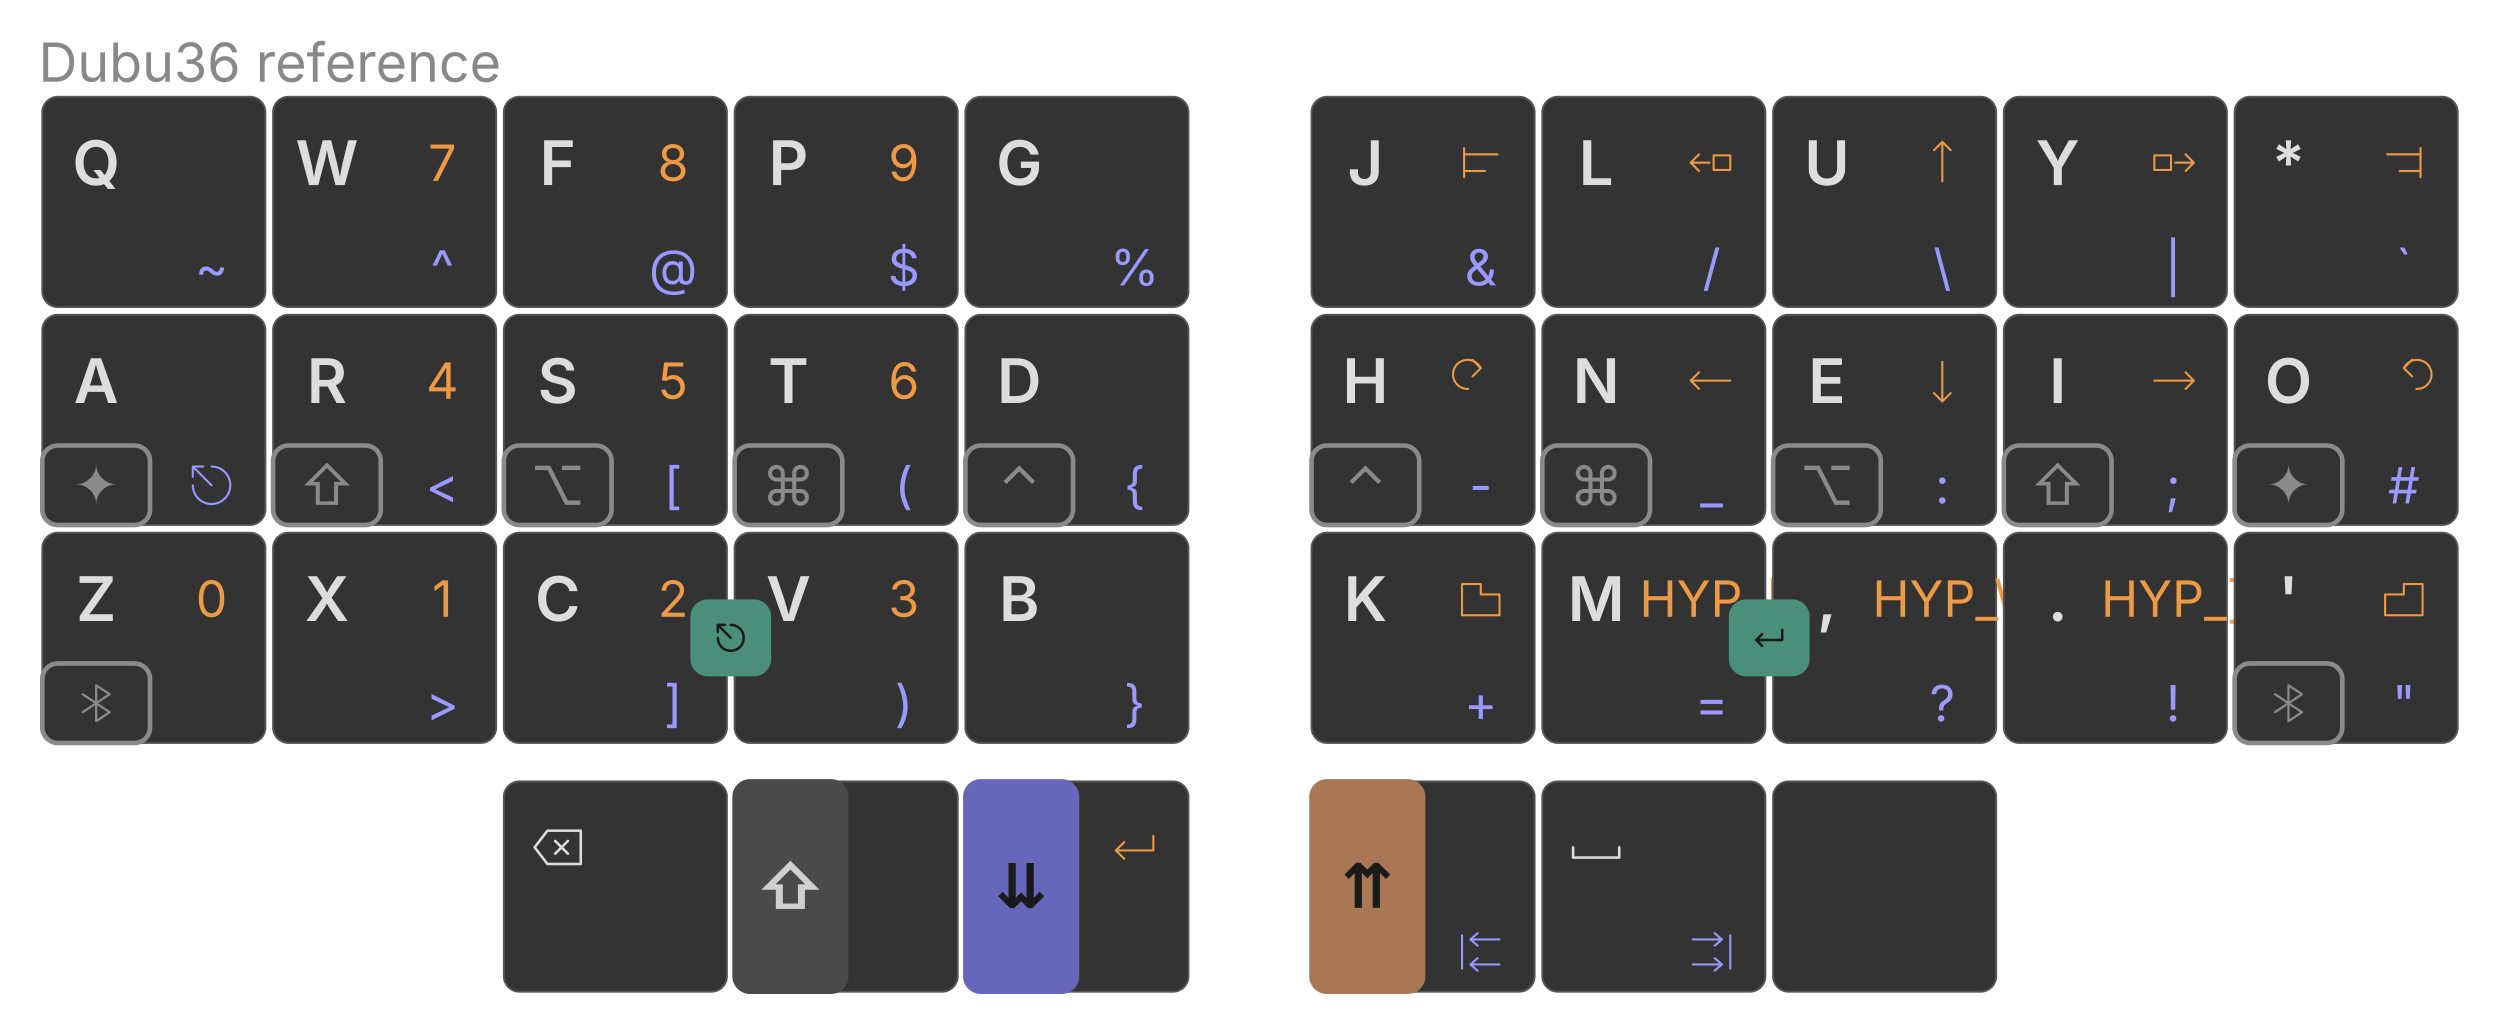
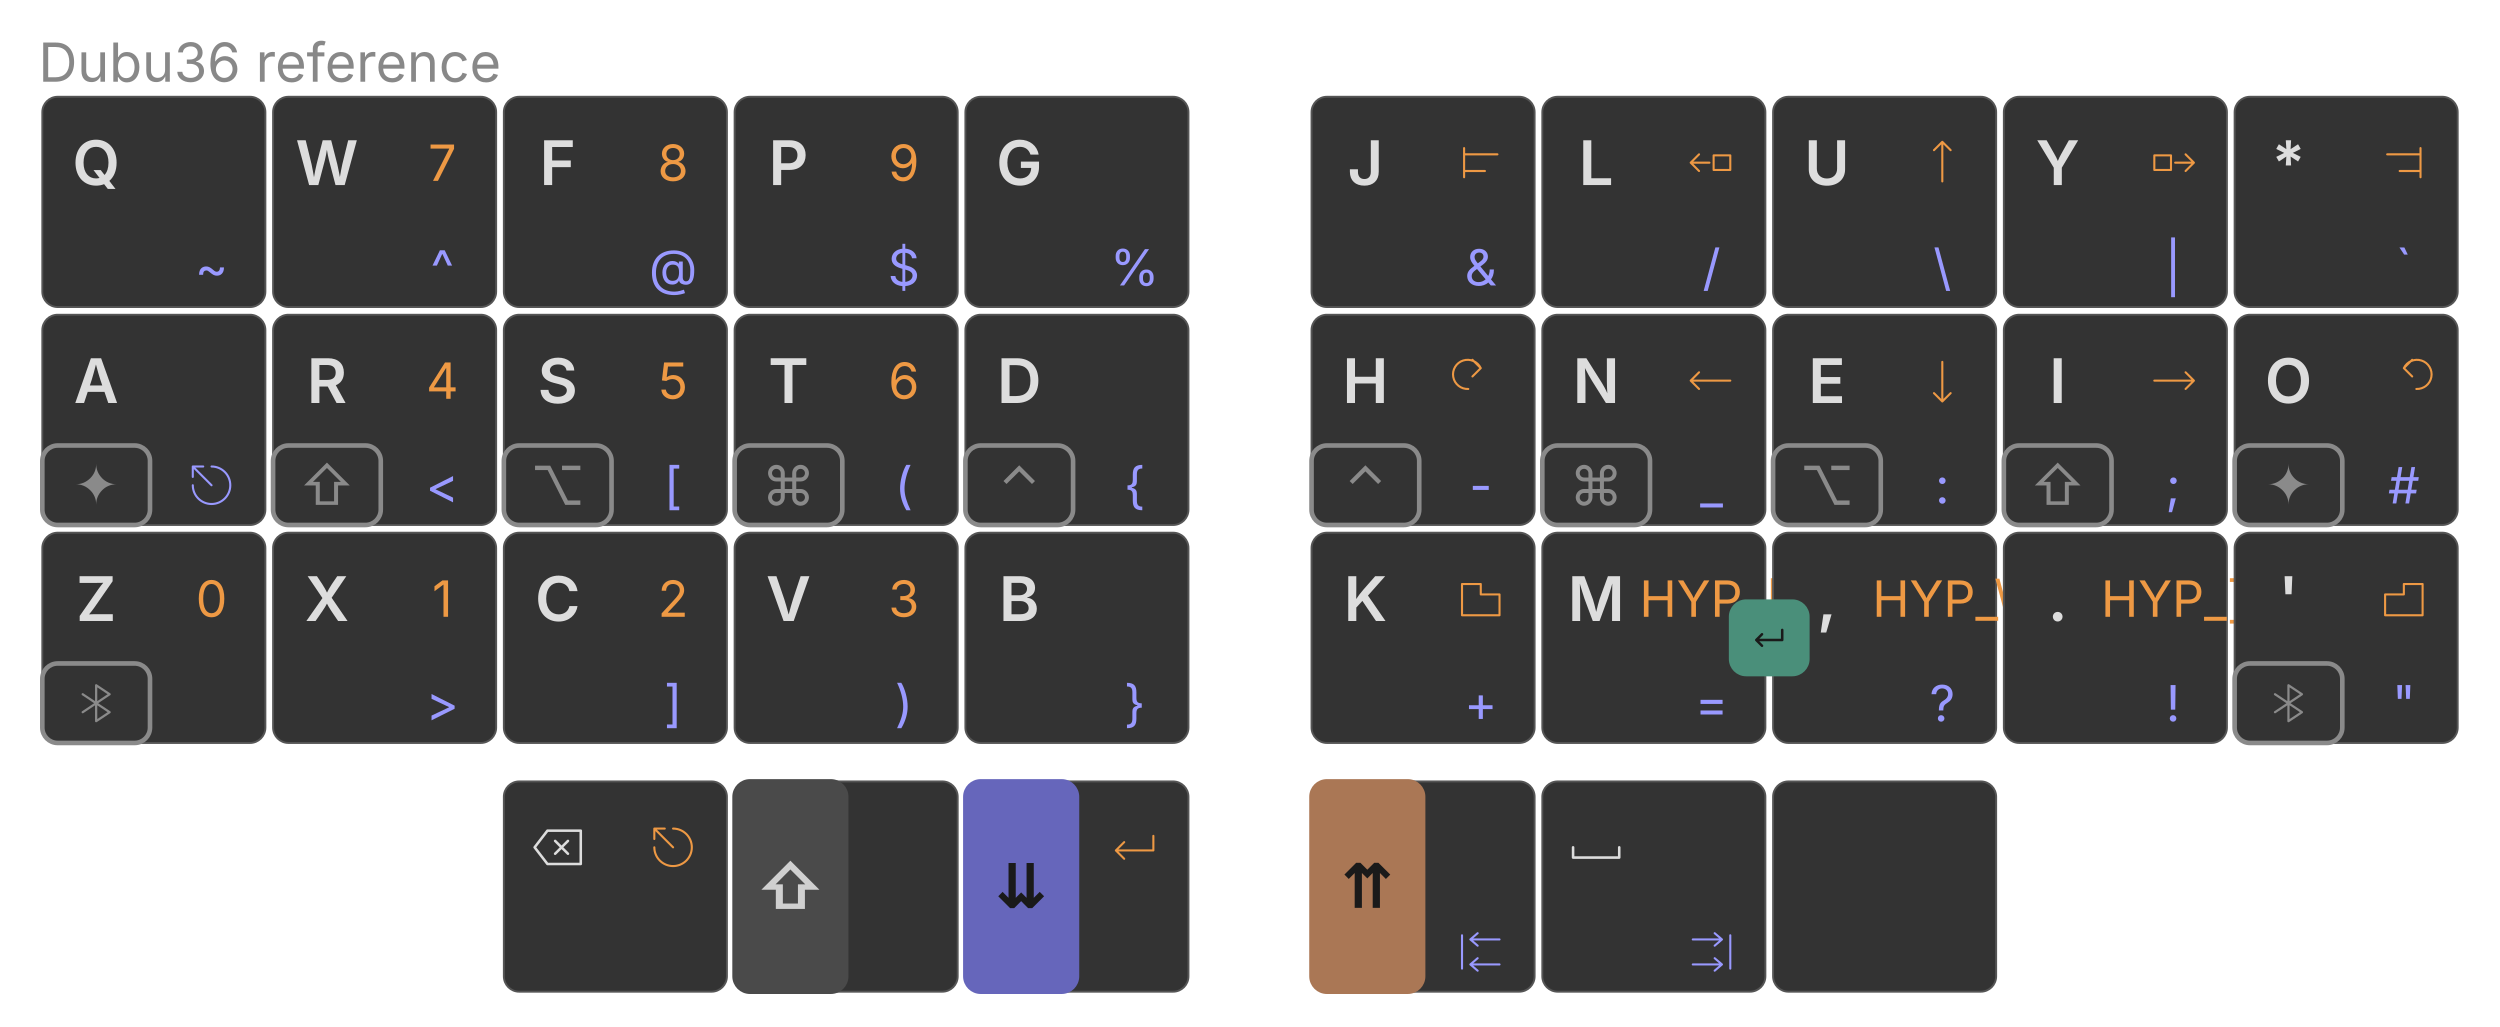
<svg xmlns="http://www.w3.org/2000/svg" class="keymap" width="650" height="267" viewBox="-10 -24 650.0 266.68">
  <style>/* Inter for letters. cairosvg uses only the first family, so marks
       Inter lacks (✦ ⇊ ⇈) set .dejavu; browsers still walk the stack. */
    svg.keymap { background: #1e1e2e;
                 font-family: Inter, "DejaVu Sans", "Segoe UI Symbol",
                              "Apple Symbols", sans-serif; }
    text.dejavu { font-family: "DejaVu Sans", "Segoe UI Symbol",
                  "Apple Symbols", sans-serif; }
    rect.keycap { fill: #333333; stroke: #555555; stroke-width: 0.5px; }
    text { fill: #c8c8c8; text-anchor: middle; dominant-baseline: central; }
    text.base { font-size: 16px; font-weight: 600; fill: #dddddd; }
    text.hold { font-size: 11px; }
    text.sym { font-size: 13px; fill: #9999ff; }
    text.num { font-size: 13px; fill: #ee9944; }
    text.oneshot { font-size: 12px; font-weight: 600; }
    use.glyph { fill: none; stroke: #c8c8c8; stroke-width: 2px;
                stroke-linecap: round; stroke-linejoin: round; }
    use.glyph.base { stroke: #dddddd; }
    use.glyph.sym { stroke: #9999ff; }
    use.glyph.num { stroke: #ee9944; }
    use.glyph.hold.tap-preferred.mod { stroke: #8a8a8a; }
    use.glyph.hold.hold-preferred.mod, use.glyph.oneshot.mod { stroke: #d0d0d0; }
    use.glyph.hold.hold-preferred.sym, use.glyph.oneshot.sym,
    use.glyph.hold.hold-preferred.nav, use.glyph.oneshot.nav { stroke: #1a1a1a; }
    use.glyph.hold.tap-preferred.sym { stroke: #9999ff; }
    use.glyph.hold.tap-preferred.nav { stroke: #ee9944; }
    rect.hold-box { stroke-width: 1.2px; }
    rect.hold-box.tap-preferred.mod { fill: none; stroke: #8a8a8a; }
    rect.hold-box.tap-preferred.sym { fill: none; stroke: #9999ff; }
    rect.hold-box.tap-preferred.nav { fill: none; stroke: #ee9944; }
    rect.hold-box.hold-preferred.mod { fill: #4a4a4a; stroke: #4a4a4a; }
    rect.hold-box.hold-preferred.sym { fill: #6666bb; stroke: #6666bb; }
    rect.hold-box.hold-preferred.nav { fill: #aa7755; stroke: #aa7755; }
    rect.hold-box.oneshot.mod { fill: #4a4a4a; stroke: #4a4a4a; }
    rect.hold-box.oneshot.sym { fill: #6666bb; stroke: #6666bb; }
    rect.hold-box.oneshot.nav { fill: #aa7755; stroke: #aa7755; }
    text.hold.hold-preferred.mod, text.oneshot.mod { fill: #d0d0d0; font-weight: 700; }
    text.hold.hold-preferred.sym, text.oneshot.sym,
    text.hold.hold-preferred.nav, text.oneshot.nav { fill: #1a1a1a; font-weight: 700; }
    text.hold.tap-preferred { fill: #8a8a8a; }
    text.hold.symbol { font-size: 14px; }
    text.oneshot.symbol { font-size: 16px; }
    text.title { font-size: 14px; fill: #888888; text-anchor: start; }
    rect.combo-badge { fill: #4a8f7a; stroke: #4a8f7a; }
    use.glyph.combo { stroke: #1a1a1a; stroke-width: 3.5px; }
    text.combo { font-size: 9px; font-weight: 700; fill: #1a1a1a; }</style>
  <defs>
    <path id="glyph_backspace" class="symbol" transform="scale(0.333333) translate(-24,-24)" d="M22,19l10,10 M22,29l10-10 M6,24l10,13h26v-26h-26z" />
    <path id="glyph_delete-word" class="symbol" transform="scale(0.333333) translate(-24,-24)" d="M22,19l10,10 M22,29l10-10 M6,24l10,13h26v-26h-26z M6,17l-6,7,6,7" />
    <path id="glyph_return" class="symbol" transform="scale(0.333333) translate(-24,-24)" d="M42,13V27H6 m8-8l-8,8l8,8" />
    <path id="glyph_space" class="symbol" transform="scale(0.333333) translate(-24,-24)" d="M42,24V32H6V24" />
    <path id="glyph_escape" class="symbol" transform="scale(0.333333) translate(-24,-24)" d="M24,24l-18-18 m0,10v-10h10 M24,6A18,18,0,1,1,6,24" />
    <path id="glyph_up" class="symbol" transform="scale(0.333333) translate(-24,-24)" d="M24,42v-36 m-8,6l8-8l8,8" />
    <path id="glyph_down" class="symbol" transform="scale(0.333333) translate(-24,-24)" d="M24,6v36 m-8,-6l8,8l8-8" />
    <path id="glyph_left" class="symbol" transform="scale(0.333333) translate(-24,-24)" d="M42,24h-36 m6-8l-8,8l8,8" />
    <path id="glyph_right" class="symbol" transform="scale(0.333333) translate(-24,-24)" d="M6,24h36 m-6-8l8,8l-8,8" />
    <path id="glyph_tab" class="symbol" transform="scale(0.333333) translate(-24,-24)" d="M6,12H32m-5-6l7,6l-7,6 M6,36H32m-5-6l7,6l-7,6 M42,8v32" />
    <path id="glyph_btab" class="symbol" transform="scale(0.333333) translate(-24,-24)" d="M42,12H16m5-6l-7,6l7,6 M42,36H16m5-6l-7,6l7,6 M6,8v32" />
    <path id="glyph_home" class="symbol" transform="scale(0.333333) translate(-24,-24)" d="M8,10v28 M8,16h32 M8,32h20" />
    <path id="glyph_end" class="symbol" transform="scale(0.333333) translate(-24,-24)" d="M40,10v28 M8,16h32 M20,32h20" />
    <path id="glyph_word-left" class="symbol" transform="scale(0.333333) translate(-24,-24)" d="M22,24h-16m6-8l-8,8l8,8 M26,17h16v14h-16z" />
    <path id="glyph_word-right" class="symbol" transform="scale(0.333333) translate(-24,-24)" d="M6,17h16v14h-16z M26,24h16m-6-8l8,8l-8,8" />
    <path id="glyph_hist-back" class="symbol" transform="scale(0.333333) translate(-24,-24)" d="M36,32A14,14 0 1 0 24,12m8-8l-8,8l8,8" />
    <path id="glyph_hist-fwd" class="symbol" transform="scale(0.333333) translate(-24,-24)" d="M12,32A14,14 0 1 1 24,12m-8-8l8,8l-8,8" />
    <path id="glyph_app-tab-prev" class="symbol" transform="scale(0.333333) translate(-24,-24)" d="M6,10h18v10h18v20H6z" />
    <path id="glyph_app-tab-next" class="symbol" transform="scale(0.333333) translate(-24,-24)" d="M6,20h18v-10h18v30H6z" />
    <path id="glyph_bluetooth" class="symbol" transform="scale(0.333333) translate(-24,-24)" d="M12,16 L36,32 L24,40 L24,8 L36,16 L12,32" />
  </defs>
  <text class="title" x="0" y="-8">Dubu36 reference</text>
  <g transform="translate(0.00,0.00)">
    <rect class="keycap" x="1.0" y="1.0" width="58.0" height="54.67" rx="4.0" ry="4.0" />
    <text class="base" x="15.0" y="18.134">Q</text>
    <text class="sym" x="45.0" y="45.336">~</text>
  </g>
  <g transform="translate(60.00,0.00)">
    <rect class="keycap" x="1.0" y="1.0" width="58.0" height="54.67" rx="4.0" ry="4.0" />
    <text class="base" x="15.0" y="18.134">W</text>
    <text class="num" x="45.0" y="18.134">7</text>
    <text class="sym" x="45.0" y="45.336">^</text>
  </g>
  <g transform="translate(120.00,0.00)">
    <rect class="keycap" x="1.0" y="1.0" width="58.0" height="54.67" rx="4.0" ry="4.0" />
    <text class="base" x="15.0" y="18.134">F</text>
    <text class="num" x="45.0" y="18.134">8</text>
    <text class="sym" x="45.0" y="45.336">@</text>
  </g>
  <g transform="translate(180.00,0.00)">
    <rect class="keycap" x="1.0" y="1.0" width="58.0" height="54.67" rx="4.0" ry="4.0" />
    <text class="base" x="15.0" y="18.134">P</text>
    <text class="num" x="45.0" y="18.134">9</text>
    <text class="sym" x="45.0" y="45.336">$</text>
  </g>
  <g transform="translate(240.00,0.00)">
    <rect class="keycap" x="1.0" y="1.0" width="58.0" height="54.67" rx="4.0" ry="4.0" />
    <text class="base" x="15.0" y="18.134">G</text>
    <text class="sym" x="45.0" y="45.336">%</text>
  </g>
  <g transform="translate(330.00,0.00)">
    <rect class="keycap" x="1.0" y="1.0" width="58.0" height="54.67" rx="4.0" ry="4.0" />
    <text class="base" x="15.0" y="18.134">J</text>
    <g transform="translate(45.0,18.1344) scale(0.8125)">
      <use class="glyph num" href="#glyph_home" />
    </g>
    <text class="sym" x="45.0" y="45.336">&amp;</text>
  </g>
  <g transform="translate(390.00,0.00)">
    <rect class="keycap" x="1.0" y="1.0" width="58.0" height="54.67" rx="4.0" ry="4.0" />
    <text class="base" x="15.0" y="18.134">L</text>
    <g transform="translate(45.0,18.1344) scale(0.8125)">
      <use class="glyph num" href="#glyph_word-left" />
    </g>
    <text class="sym" x="45.0" y="45.336">/</text>
  </g>
  <g transform="translate(450.00,0.00)">
    <rect class="keycap" x="1.0" y="1.0" width="58.0" height="54.67" rx="4.0" ry="4.0" />
    <text class="base" x="15.0" y="18.134">U</text>
    <g transform="translate(45.0,18.1344) scale(0.8125)">
      <use class="glyph num" href="#glyph_up" />
    </g>
    <text class="sym" x="45.0" y="45.336">\</text>
  </g>
  <g transform="translate(510.00,0.00)">
    <rect class="keycap" x="1.0" y="1.0" width="58.0" height="54.67" rx="4.0" ry="4.0" />
    <text class="base" x="15.0" y="18.134">Y</text>
    <g transform="translate(45.0,18.1344) scale(0.8125)">
      <use class="glyph num" href="#glyph_word-right" />
    </g>
    <text class="sym" x="45.0" y="45.336">|</text>
  </g>
  <g transform="translate(570.00,0.00)">
    <rect class="keycap" x="1.0" y="1.0" width="58.0" height="54.67" rx="4.0" ry="4.0" />
    <text class="base" x="15.0" y="18.134">*</text>
    <g transform="translate(45.0,18.1344) scale(0.8125)">
      <use class="glyph num" href="#glyph_end" />
    </g>
    <text class="sym" x="45.0" y="45.336">`</text>
  </g>
  <g transform="translate(0.00,56.67)">
    <rect class="keycap" x="1.0" y="1.0" width="58.0" height="54.67" rx="4.0" ry="4.0" />
    <rect class="hold-box tap-preferred mod" x="1.0" y="35.002" width="28.0" height="20.668" rx="4.0" ry="4.0" />
    <text class="base" x="15.0" y="18.134">A</text>
    <text class="hold tap-preferred mod symbol dejavu" x="15.0" y="45.336">✦</text>
    <g transform="translate(45.0,45.336) scale(0.8125)">
      <use class="glyph sym" href="#glyph_escape" />
    </g>
  </g>
  <g transform="translate(60.00,56.67)">
    <rect class="keycap" x="1.0" y="1.0" width="58.0" height="54.67" rx="4.0" ry="4.0" />
    <rect class="hold-box tap-preferred mod" x="1.0" y="35.002" width="28.0" height="20.668" rx="4.0" ry="4.0" />
    <text class="base" x="15.0" y="18.134">R</text>
    <text class="hold tap-preferred mod symbol" x="15.0" y="45.336">⇧</text>
    <text class="num" x="45.0" y="18.134">4</text>
    <text class="sym" x="45.0" y="45.336">&lt;</text>
  </g>
  <g transform="translate(120.00,56.67)">
    <rect class="keycap" x="1.0" y="1.0" width="58.0" height="54.67" rx="4.0" ry="4.0" />
    <rect class="hold-box tap-preferred mod" x="1.0" y="35.002" width="28.0" height="20.668" rx="4.0" ry="4.0" />
    <text class="base" x="15.0" y="18.134">S</text>
    <text class="hold tap-preferred mod symbol" x="15.0" y="45.336">⌥</text>
    <text class="num" x="45.0" y="18.134">5</text>
    <text class="sym" x="45.0" y="45.336">[</text>
  </g>
  <g transform="translate(180.00,56.67)">
    <rect class="keycap" x="1.0" y="1.0" width="58.0" height="54.67" rx="4.0" ry="4.0" />
    <rect class="hold-box tap-preferred mod" x="1.0" y="35.002" width="28.0" height="20.668" rx="4.0" ry="4.0" />
    <text class="base" x="15.0" y="18.134">T</text>
    <text class="hold tap-preferred mod symbol" x="15.0" y="45.336">⌘</text>
    <text class="num" x="45.0" y="18.134">6</text>
    <text class="sym" x="45.0" y="45.336">(</text>
  </g>
  <g transform="translate(240.00,56.67)">
    <rect class="keycap" x="1.0" y="1.0" width="58.0" height="54.67" rx="4.0" ry="4.0" />
    <rect class="hold-box tap-preferred mod" x="1.0" y="35.002" width="28.0" height="20.668" rx="4.0" ry="4.0" />
    <text class="base" x="15.0" y="18.134">D</text>
    <text class="hold tap-preferred mod symbol" x="15.0" y="45.336">⌃</text>
    <text class="sym" x="45.0" y="45.336">{</text>
  </g>
  <g transform="translate(330.00,56.67)">
    <rect class="keycap" x="1.0" y="1.0" width="58.0" height="54.67" rx="4.0" ry="4.0" />
    <rect class="hold-box tap-preferred mod" x="1.0" y="35.002" width="28.0" height="20.668" rx="4.0" ry="4.0" />
    <text class="base" x="15.0" y="18.134">H</text>
    <text class="hold tap-preferred mod symbol" x="15.0" y="45.336">⌃</text>
    <g transform="translate(45.0,18.1344) scale(0.8125)">
      <use class="glyph num" href="#glyph_hist-fwd" />
    </g>
    <text class="sym" x="45.0" y="45.336">-</text>
  </g>
  <g transform="translate(390.00,56.67)">
    <rect class="keycap" x="1.0" y="1.0" width="58.0" height="54.67" rx="4.0" ry="4.0" />
    <rect class="hold-box tap-preferred mod" x="1.0" y="35.002" width="28.0" height="20.668" rx="4.0" ry="4.0" />
    <text class="base" x="15.0" y="18.134">N</text>
    <text class="hold tap-preferred mod symbol" x="15.0" y="45.336">⌘</text>
    <g transform="translate(45.0,18.1344) scale(0.8125)">
      <use class="glyph num" href="#glyph_left" />
    </g>
    <text class="sym" x="45.0" y="45.336">_</text>
  </g>
  <g transform="translate(450.00,56.67)">
    <rect class="keycap" x="1.0" y="1.0" width="58.0" height="54.67" rx="4.0" ry="4.0" />
    <rect class="hold-box tap-preferred mod" x="1.0" y="35.002" width="28.0" height="20.668" rx="4.0" ry="4.0" />
    <text class="base" x="15.0" y="18.134">E</text>
    <text class="hold tap-preferred mod symbol" x="15.0" y="45.336">⌥</text>
    <g transform="translate(45.0,18.1344) scale(0.8125)">
      <use class="glyph num" href="#glyph_down" />
    </g>
    <text class="sym" x="45.0" y="45.336">:</text>
  </g>
  <g transform="translate(510.00,56.67)">
    <rect class="keycap" x="1.0" y="1.0" width="58.0" height="54.67" rx="4.0" ry="4.0" />
    <rect class="hold-box tap-preferred mod" x="1.0" y="35.002" width="28.0" height="20.668" rx="4.0" ry="4.0" />
    <text class="base" x="15.0" y="18.134">I</text>
    <text class="hold tap-preferred mod symbol" x="15.0" y="45.336">⇧</text>
    <g transform="translate(45.0,18.1344) scale(0.8125)">
      <use class="glyph num" href="#glyph_right" />
    </g>
    <text class="sym" x="45.0" y="45.336">;</text>
  </g>
  <g transform="translate(570.00,56.67)">
    <rect class="keycap" x="1.0" y="1.0" width="58.0" height="54.67" rx="4.0" ry="4.0" />
    <rect class="hold-box tap-preferred mod" x="1.0" y="35.002" width="28.0" height="20.668" rx="4.0" ry="4.0" />
    <text class="base" x="15.0" y="18.134">O</text>
    <text class="hold tap-preferred mod symbol dejavu" x="15.0" y="45.336">✦</text>
    <g transform="translate(45.0,18.1344) scale(0.8125)">
      <use class="glyph num" href="#glyph_hist-back" />
    </g>
    <text class="sym" x="45.0" y="45.336">#</text>
  </g>
  <g transform="translate(0.00,113.34)">
    <rect class="keycap" x="1.0" y="1.0" width="58.0" height="54.67" rx="4.0" ry="4.0" />
    <rect class="hold-box tap-preferred mod" x="1.0" y="35.002" width="28.0" height="20.668" rx="4.0" ry="4.0" />
    <text class="base" x="15.0" y="18.134">Z</text>
    <g transform="translate(15.0,45.336) scale(0.875)">
      <use class="glyph hold tap-preferred mod" href="#glyph_bluetooth" />
    </g>
    <text class="num" x="45.0" y="18.134">0</text>
  </g>
  <g transform="translate(60.00,113.34)">
    <rect class="keycap" x="1.0" y="1.0" width="58.0" height="54.67" rx="4.0" ry="4.0" />
    <text class="base" x="15.0" y="18.134">X</text>
    <text class="num" x="45.0" y="18.134">1</text>
    <text class="sym" x="45.0" y="45.336">&gt;</text>
  </g>
  <g transform="translate(120.00,113.34)">
    <rect class="keycap" x="1.0" y="1.0" width="58.0" height="54.67" rx="4.0" ry="4.0" />
    <text class="base" x="15.0" y="18.134">C</text>
    <text class="num" x="45.0" y="18.134">2</text>
    <text class="sym" x="45.0" y="45.336">]</text>
  </g>
  <g transform="translate(180.00,113.34)">
    <rect class="keycap" x="1.0" y="1.0" width="58.0" height="54.67" rx="4.0" ry="4.0" />
    <text class="base" x="15.0" y="18.134">V</text>
    <text class="num" x="45.0" y="18.134">3</text>
    <text class="sym" x="45.0" y="45.336">)</text>
  </g>
  <g transform="translate(240.00,113.34)">
    <rect class="keycap" x="1.0" y="1.0" width="58.0" height="54.67" rx="4.0" ry="4.0" />
    <text class="base" x="15.0" y="18.134">B</text>
    <text class="sym" x="45.0" y="45.336">}</text>
  </g>
  <g transform="translate(330.00,113.34)">
    <rect class="keycap" x="1.0" y="1.0" width="58.0" height="54.67" rx="4.0" ry="4.0" />
    <text class="base" x="15.0" y="18.134">K</text>
    <g transform="translate(45.0,18.1344) scale(0.8125)">
      <use class="glyph num" href="#glyph_app-tab-prev" />
    </g>
    <text class="sym" x="45.0" y="45.336">+</text>
  </g>
  <g transform="translate(390.00,113.34)">
    <rect class="keycap" x="1.0" y="1.0" width="58.0" height="54.67" rx="4.0" ry="4.0" />
    <text class="base" x="15.0" y="18.134">M</text>
    <text class="num" x="45.0" y="18.134">HYP_[</text>
    <text class="sym" x="45.0" y="45.336">=</text>
  </g>
  <g transform="translate(450.00,113.34)">
    <rect class="keycap" x="1.0" y="1.0" width="58.0" height="54.67" rx="4.0" ry="4.0" />
    <text class="base" x="15.0" y="18.134">,</text>
    <text class="num" x="45.0" y="18.134">HYP_\</text>
    <text class="sym" x="45.0" y="45.336">?</text>
  </g>
  <g transform="translate(510.00,113.34)">
    <rect class="keycap" x="1.0" y="1.0" width="58.0" height="54.67" rx="4.0" ry="4.0" />
    <text class="base" x="15.0" y="18.134">.</text>
    <text class="num" x="45.0" y="18.134">HYP_]</text>
    <text class="sym" x="45.0" y="45.336">!</text>
  </g>
  <g transform="translate(570.00,113.34)">
    <rect class="keycap" x="1.0" y="1.0" width="58.0" height="54.67" rx="4.0" ry="4.0" />
    <rect class="hold-box tap-preferred mod" x="1.0" y="35.002" width="28.0" height="20.668" rx="4.0" ry="4.0" />
    <text class="base" x="15.0" y="18.134">'</text>
    <g transform="translate(15.0,45.336) scale(0.875)">
      <use class="glyph hold tap-preferred mod" href="#glyph_bluetooth" />
    </g>
    <g transform="translate(45.0,18.1344) scale(0.8125)">
      <use class="glyph num" href="#glyph_app-tab-next" />
    </g>
    <text class="sym" x="45.0" y="45.336">"</text>
  </g>
  <g transform="translate(120.00,178.01)">
    <rect class="keycap" x="1.0" y="1.0" width="58.0" height="54.67" rx="4.0" ry="4.0" />
    <use class="glyph base" href="#glyph_backspace" x="15.0" y="18.134" />
+     <g transform="translate(45.0,18.1344) scale(0.8125)">
+       <use class="glyph num" href="#glyph_escape" />
+     </g>
  </g>
  <g transform="translate(180.00,178.01)">
    <rect class="keycap" x="1.0" y="1.0" width="58.0" height="54.67" rx="4.0" ry="4.0" />
    <rect class="hold-box oneshot mod" x="1.0" y="1.0" width="29.0" height="54.67" rx="4.0" ry="4.0" />
    <text class="oneshot symbol mod" x="15.5" y="28.335">⇧</text>
  </g>
  <g transform="translate(240.00,178.01)">
    <rect class="keycap" x="1.0" y="1.0" width="58.0" height="54.67" rx="4.0" ry="4.0" />
    <rect class="hold-box oneshot sym" x="1.0" y="1.0" width="29.0" height="54.67" rx="4.0" ry="4.0" />
    <text class="oneshot symbol sym dejavu" x="15.5" y="28.335">⇊</text>
    <g transform="translate(45.0,18.1344) scale(0.8125)">
      <use class="glyph num" href="#glyph_return" />
    </g>
  </g>
  <g transform="translate(330.00,178.01)">
    <rect class="keycap" x="1.0" y="1.0" width="58.0" height="54.67" rx="4.0" ry="4.0" />
    <rect class="hold-box oneshot nav" x="1.0" y="1.0" width="29.0" height="54.67" rx="4.0" ry="4.0" />
    <text class="oneshot symbol nav dejavu" x="15.5" y="28.335">⇈</text>
    <g transform="translate(45.0,45.336) scale(0.8125)">
      <use class="glyph sym" href="#glyph_btab" />
    </g>
  </g>
  <g transform="translate(390.00,178.01)">
    <rect class="keycap" x="1.0" y="1.0" width="58.0" height="54.67" rx="4.0" ry="4.0" />
    <use class="glyph base" href="#glyph_space" x="15.0" y="18.134" />
    <g transform="translate(45.0,45.336) scale(0.8125)">
      <use class="glyph sym" href="#glyph_tab" />
    </g>
  </g>
  <g transform="translate(450.00,178.01)">
    <rect class="keycap" x="1.0" y="1.0" width="58.0" height="54.67" rx="4.0" ry="4.0" />
  </g>
-   <g class="combo" transform="translate(180.00,141.68)">
-     <rect class="combo-badge" x="-10.0" y="-9.5" width="20.0" height="19.0" rx="4.0" ry="4.0" />
-     <g transform="scale(0.5625)">
-       <use class="glyph combo" href="#glyph_escape" />
-     </g>
-   </g>
  <g class="combo" transform="translate(450.00,141.68)">
    <rect class="combo-badge" x="-10.0" y="-9.5" width="20.0" height="19.0" rx="4.0" ry="4.0" />
    <g transform="scale(0.5625)">
      <use class="glyph combo" href="#glyph_return" />
    </g>
  </g>
</svg>
